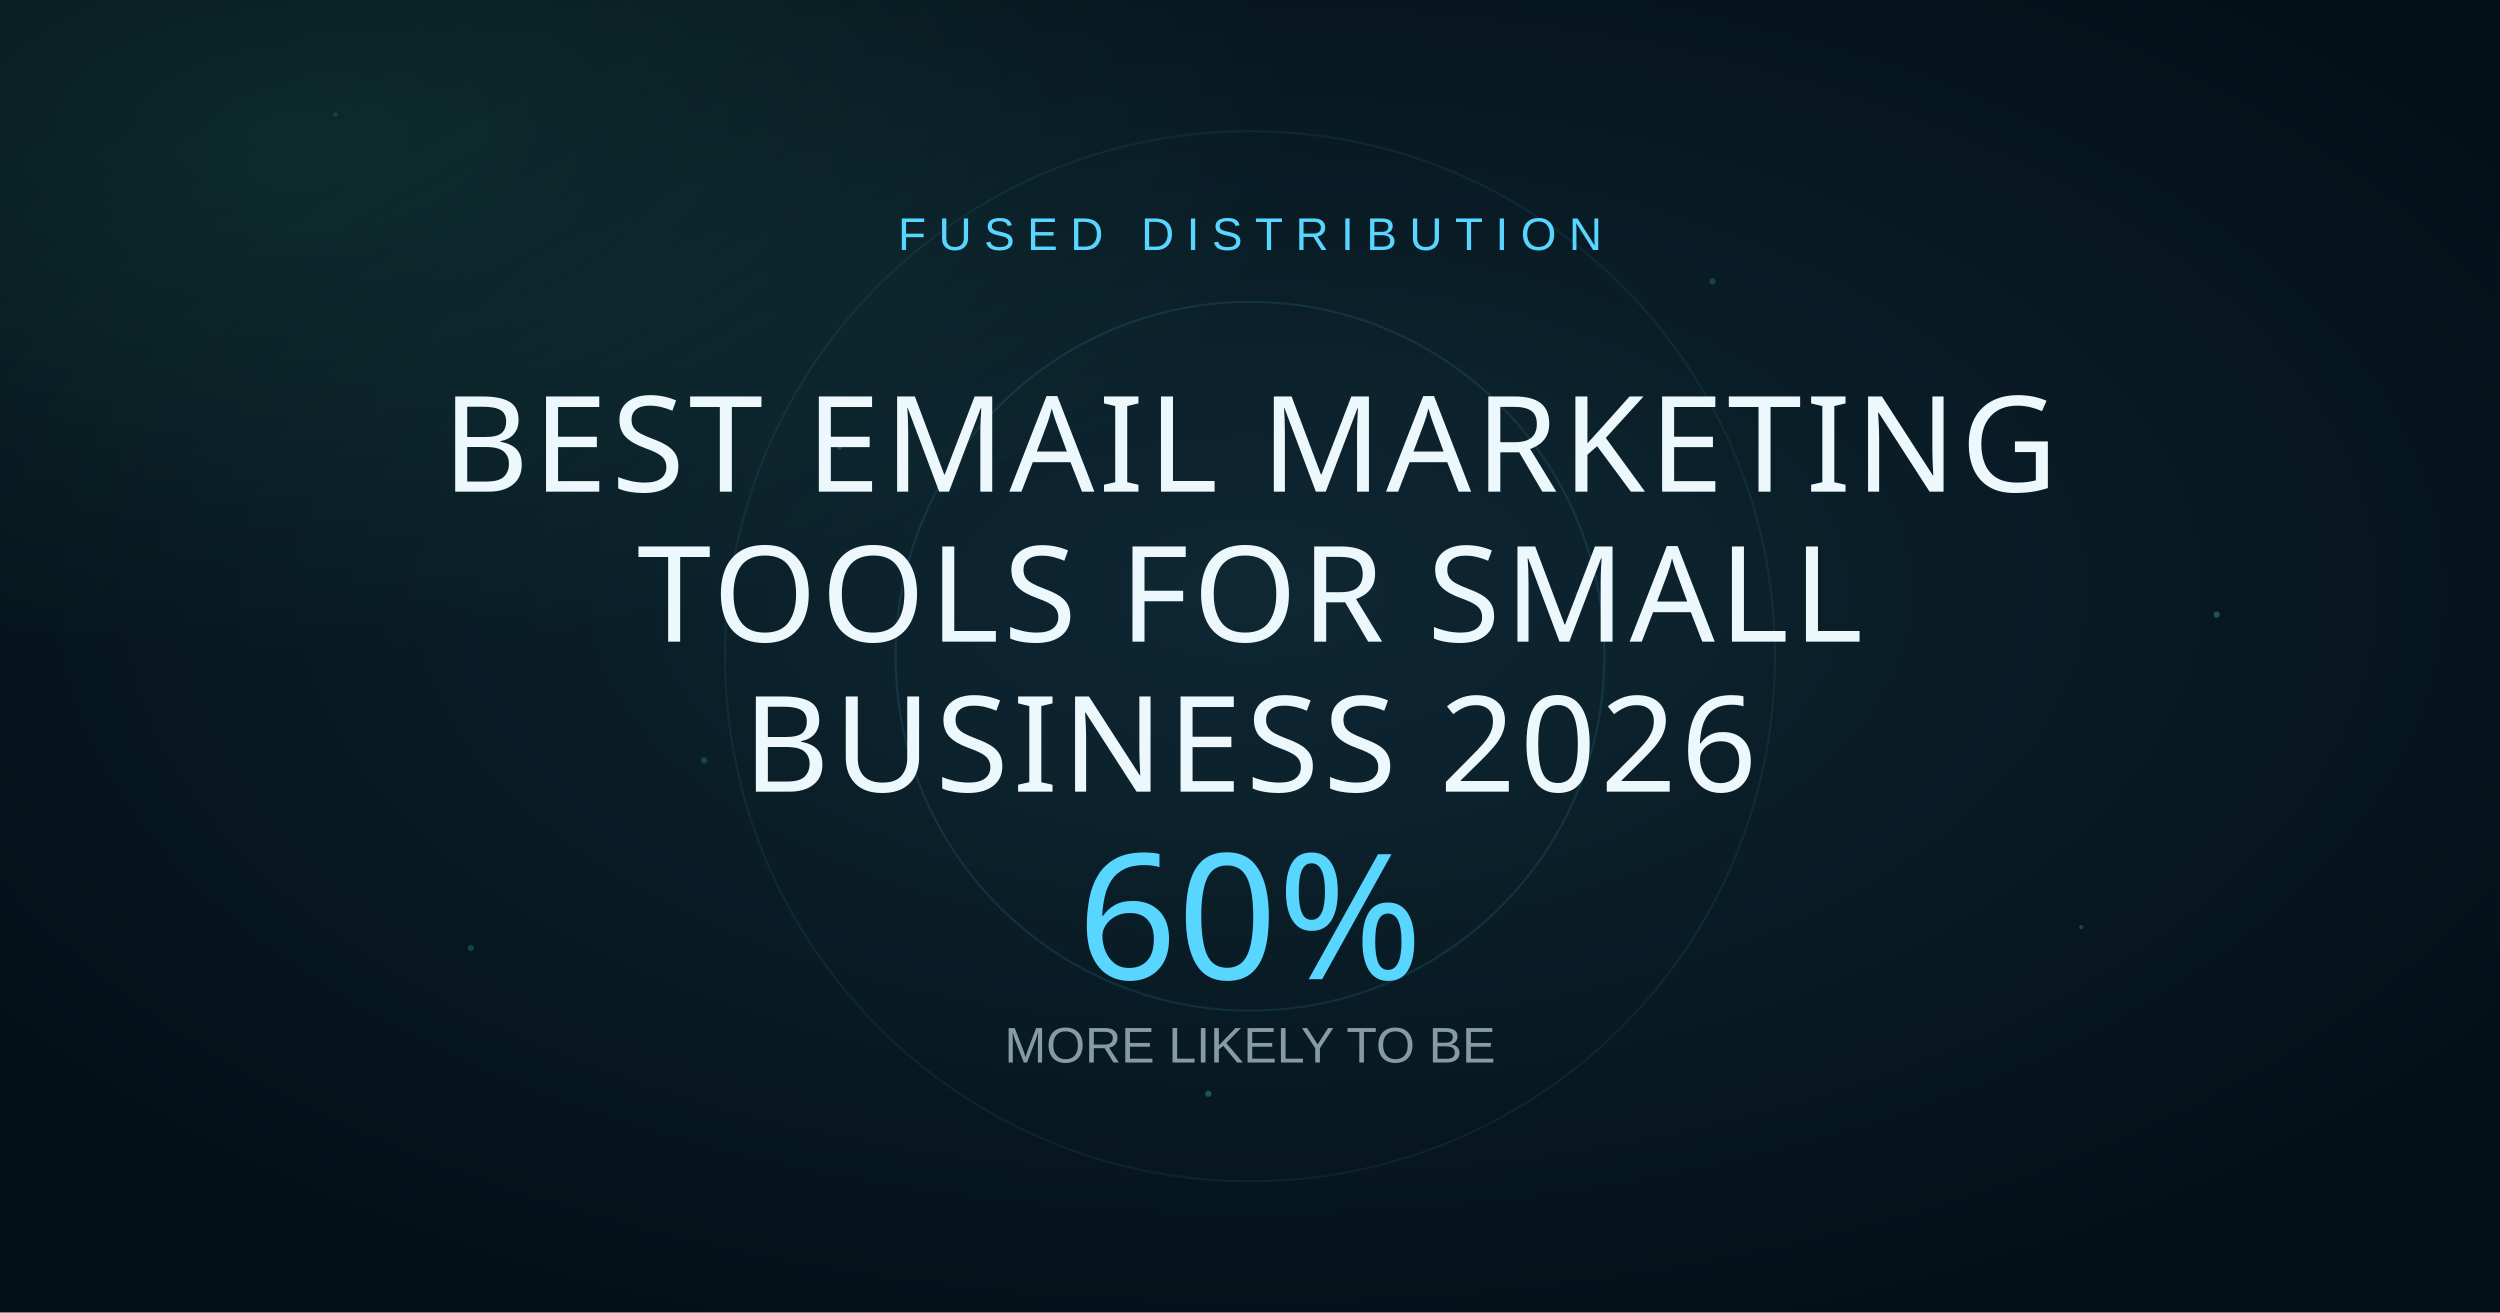
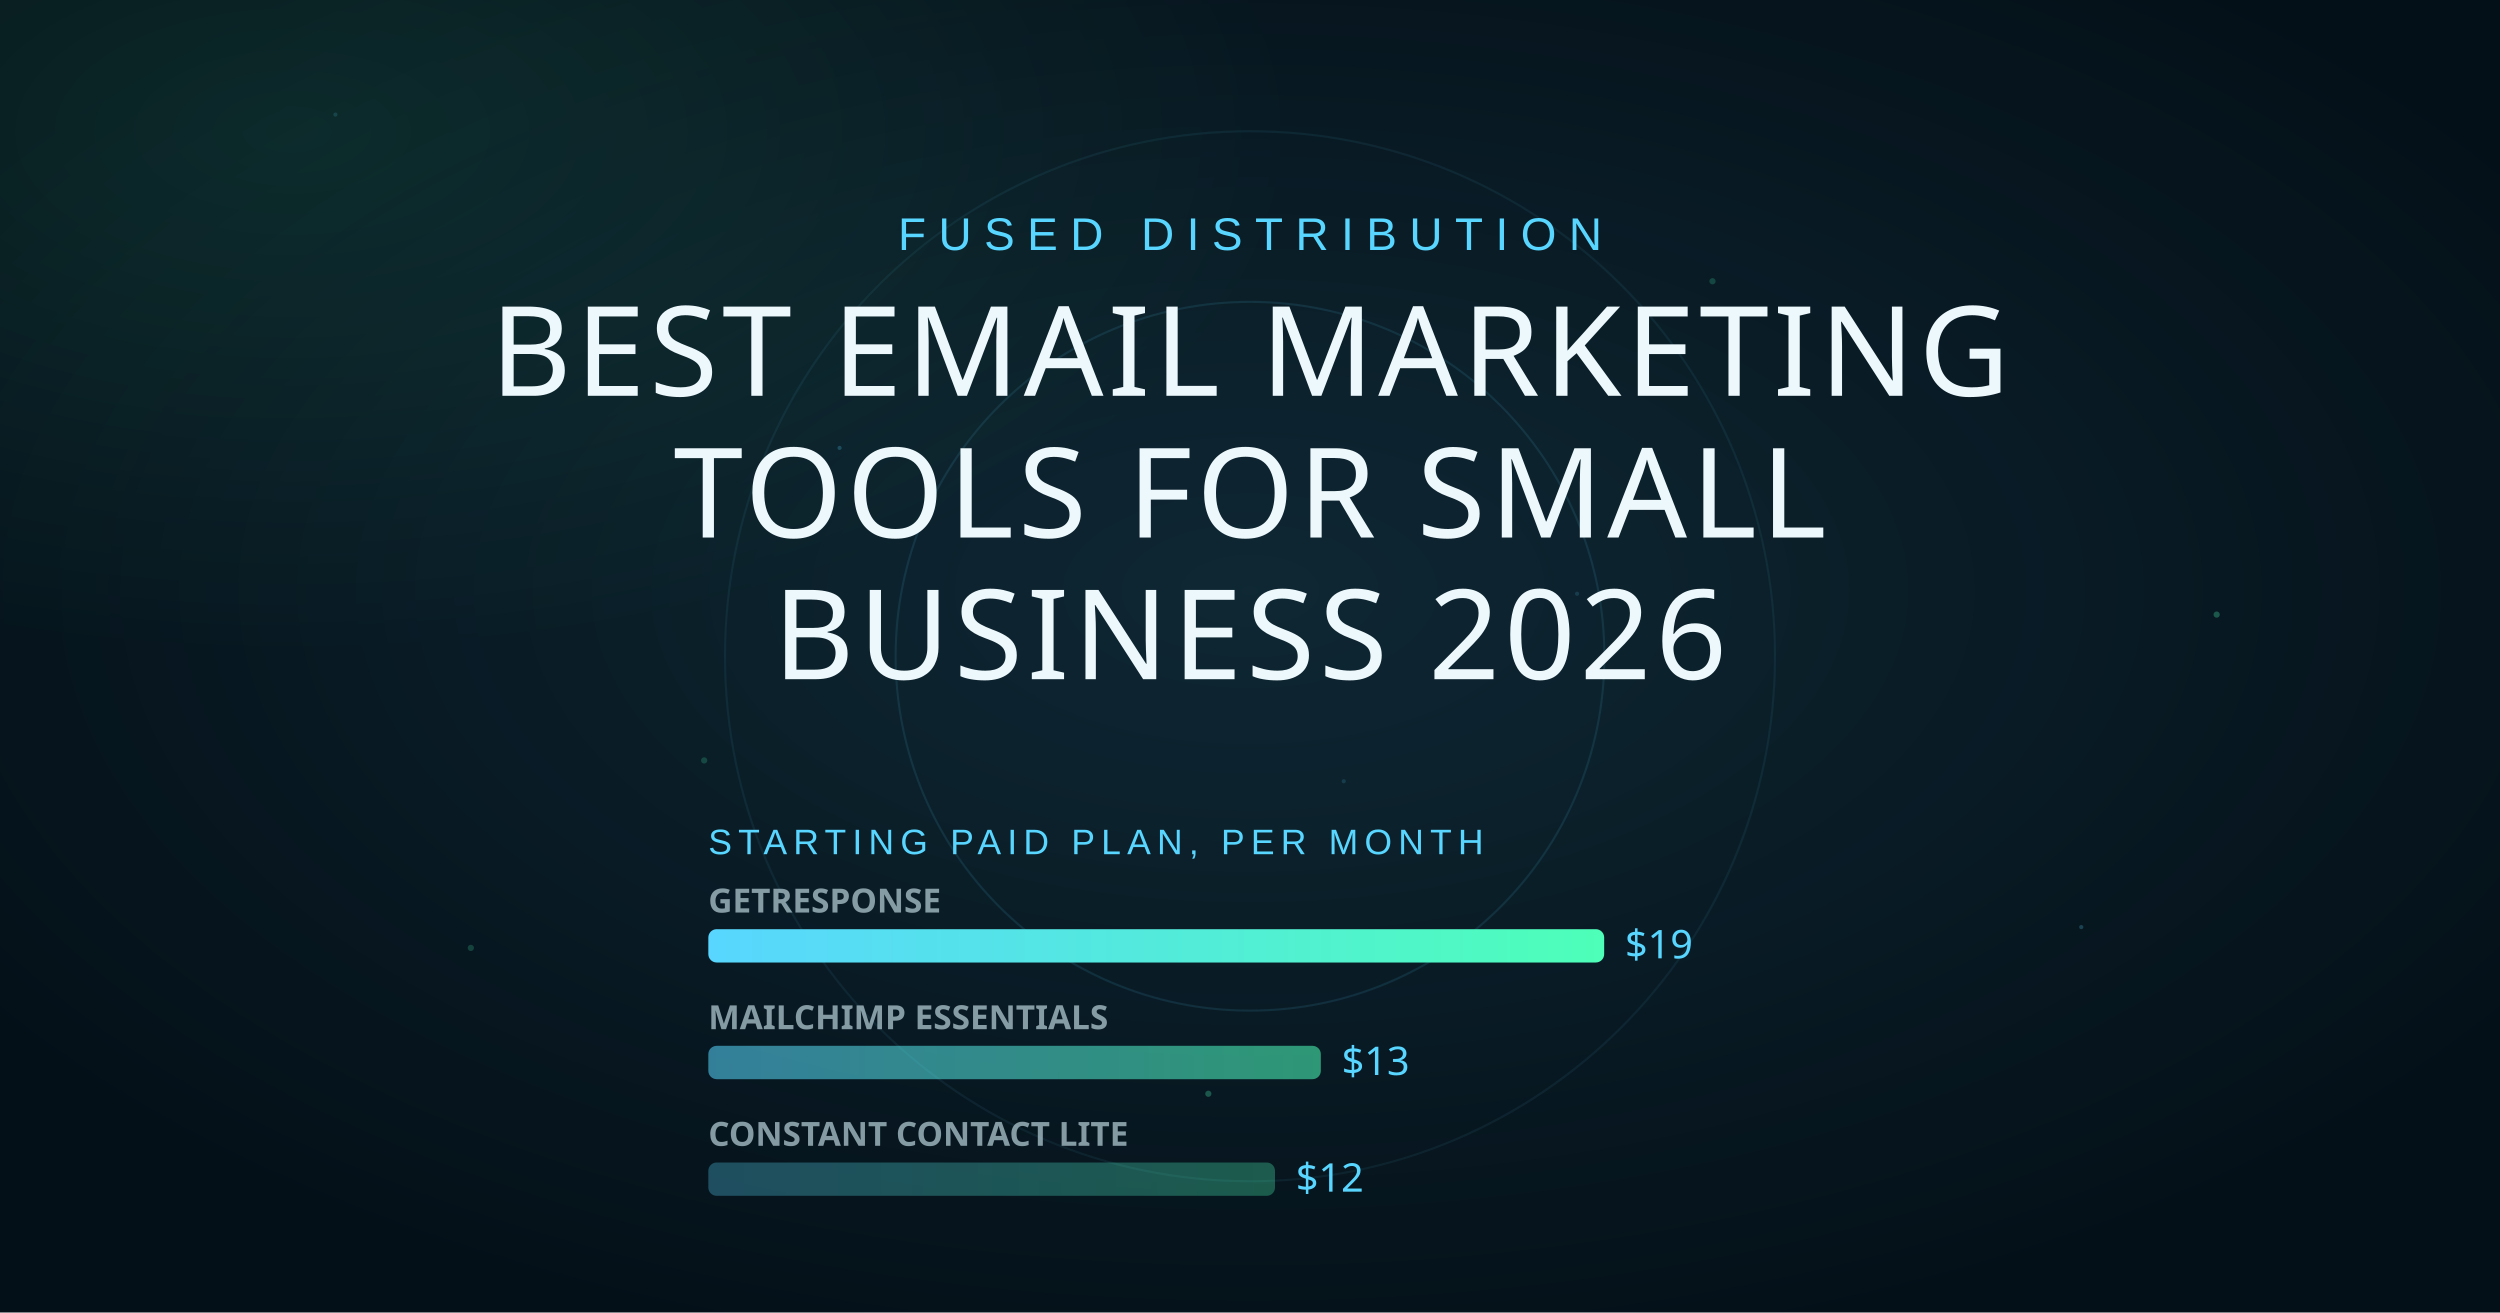
<svg xmlns="http://www.w3.org/2000/svg" width="1200" height="630" viewBox="0 0 1200 630">
  <rect width="1200" height="630" fill="#041018" />
  <radialGradient id="g1" cx="50%" cy="45%" r="60%">
    <stop offset="0%" stop-color="#58d6ff" stop-opacity="0.12" />
    <stop offset="100%" stop-color="#58d6ff" stop-opacity="0" />
  </radialGradient>
  <radialGradient id="g2" cx="12%" cy="10%" r="40%">
    <stop offset="0%" stop-color="#4dffb8" stop-opacity="0.10" />
    <stop offset="100%" stop-color="#4dffb8" stop-opacity="0" />
  </radialGradient>
  <rect width="1200" height="630" fill="url(#g1)" />
  <rect width="1200" height="630" fill="url(#g2)" />
  <circle cx="600" cy="315" r="252" fill="none" stroke="#58d6ff" stroke-opacity="0.07" />
  <circle cx="600" cy="315" r="170.1" fill="none" stroke="#58d6ff" stroke-opacity="0.11" />
  <circle cx="757" cy="285" r="1" fill="#58d6ff" opacity="0.15" />
  <circle cx="338" cy="365" r="1.5" fill="#4dffb8" opacity="0.19" />
  <circle cx="999" cy="445" r="1" fill="#58d6ff" opacity="0.23" />
  <circle cx="580" cy="525" r="1.5" fill="#4dffb8" opacity="0.27" />
  <circle cx="161" cy="55" r="1" fill="#58d6ff" opacity="0.15" />
  <circle cx="822" cy="135" r="1.5" fill="#4dffb8" opacity="0.19" />
  <circle cx="403" cy="215" r="1" fill="#58d6ff" opacity="0.23" />
  <circle cx="1064" cy="295" r="1.5" fill="#4dffb8" opacity="0.27" />
  <circle cx="645" cy="375" r="1" fill="#58d6ff" opacity="0.15" />
  <circle cx="226" cy="455" r="1.5" fill="#4dffb8" opacity="0.19" />
  <text x="600" y="120" font-family="Arial, sans-serif" font-size="22" fill="#58d6ff" text-anchor="middle" letter-spacing="6">FUSED DISTRIBUTION</text>
-   <text x="600" y="236" font-family="Impact, Haettenschweiler, sans-serif" font-size="64" fill="#ecf8fb" text-anchor="middle" letter-spacing="2">BEST EMAIL MARKETING</text>
-   <text x="600" y="308" font-family="Impact, Haettenschweiler, sans-serif" font-size="64" fill="#ecf8fb" text-anchor="middle" letter-spacing="2">TOOLS FOR SMALL</text>
-   <text x="600" y="380" font-family="Impact, Haettenschweiler, sans-serif" font-size="64" fill="#ecf8fb" text-anchor="middle" letter-spacing="2">BUSINESS 2026</text>
-   <text x="600" y="470" font-family="Impact, sans-serif" font-size="84" fill="#58d6ff" text-anchor="middle">60%</text>
-   <text x="600" y="510" font-family="Arial, sans-serif" font-size="24" fill="rgba(175,198,207,0.75)" text-anchor="middle">MORE LIKELY TO BE</text>
+   <text x="600" y="190" font-family="Impact, Haettenschweiler, sans-serif" font-size="60" fill="#ecf8fb" text-anchor="middle" letter-spacing="2">BEST EMAIL MARKETING</text>
+   <text x="600" y="258" font-family="Impact, Haettenschweiler, sans-serif" font-size="60" fill="#ecf8fb" text-anchor="middle" letter-spacing="2">TOOLS FOR SMALL</text>
+   <text x="600" y="326" font-family="Impact, Haettenschweiler, sans-serif" font-size="60" fill="#ecf8fb" text-anchor="middle" letter-spacing="2">BUSINESS 2026</text>
+   <text x="340" y="410" font-family="Arial, sans-serif" font-size="17" fill="#58d6ff" letter-spacing="3">STARTING PAID PLAN, PER MONTH</text>
+   <linearGradient id="hbar" x1="0" y1="0" x2="1" y2="0">
+     <stop offset="0%" stop-color="#58d6ff" />
+     <stop offset="100%" stop-color="#4dffb8" />
+   </linearGradient>
+   <text x="340" y="438" font-family="Trebuchet MS, sans-serif" font-size="16" font-weight="700" fill="rgba(175,198,207,0.75)">GETRESPONSE</text>
+   <rect x="340" y="446" width="430" height="16" rx="4" fill="url(#hbar)" opacity="1" />
+   <text x="780" y="460" font-family="Impact, sans-serif" font-size="19" fill="#58d6ff">$19</text>
+   <text x="340" y="494" font-family="Trebuchet MS, sans-serif" font-size="16" font-weight="700" fill="rgba(175,198,207,0.75)">MAILCHIMP ESSENTIALS</text>
+   <rect x="340" y="502" width="294" height="16" rx="4" fill="url(#hbar)" opacity="0.55" />
+   <text x="644" y="516" font-family="Impact, sans-serif" font-size="19" fill="#58d6ff">$13</text>
+   <text x="340" y="550" font-family="Trebuchet MS, sans-serif" font-size="16" font-weight="700" fill="rgba(175,198,207,0.75)">CONSTANT CONTACT LITE</text>
+   <rect x="340" y="558" width="272" height="16" rx="4" fill="url(#hbar)" opacity="0.3" />
+   <text x="622" y="572" font-family="Impact, sans-serif" font-size="19" fill="#58d6ff">$12</text>
</svg>
